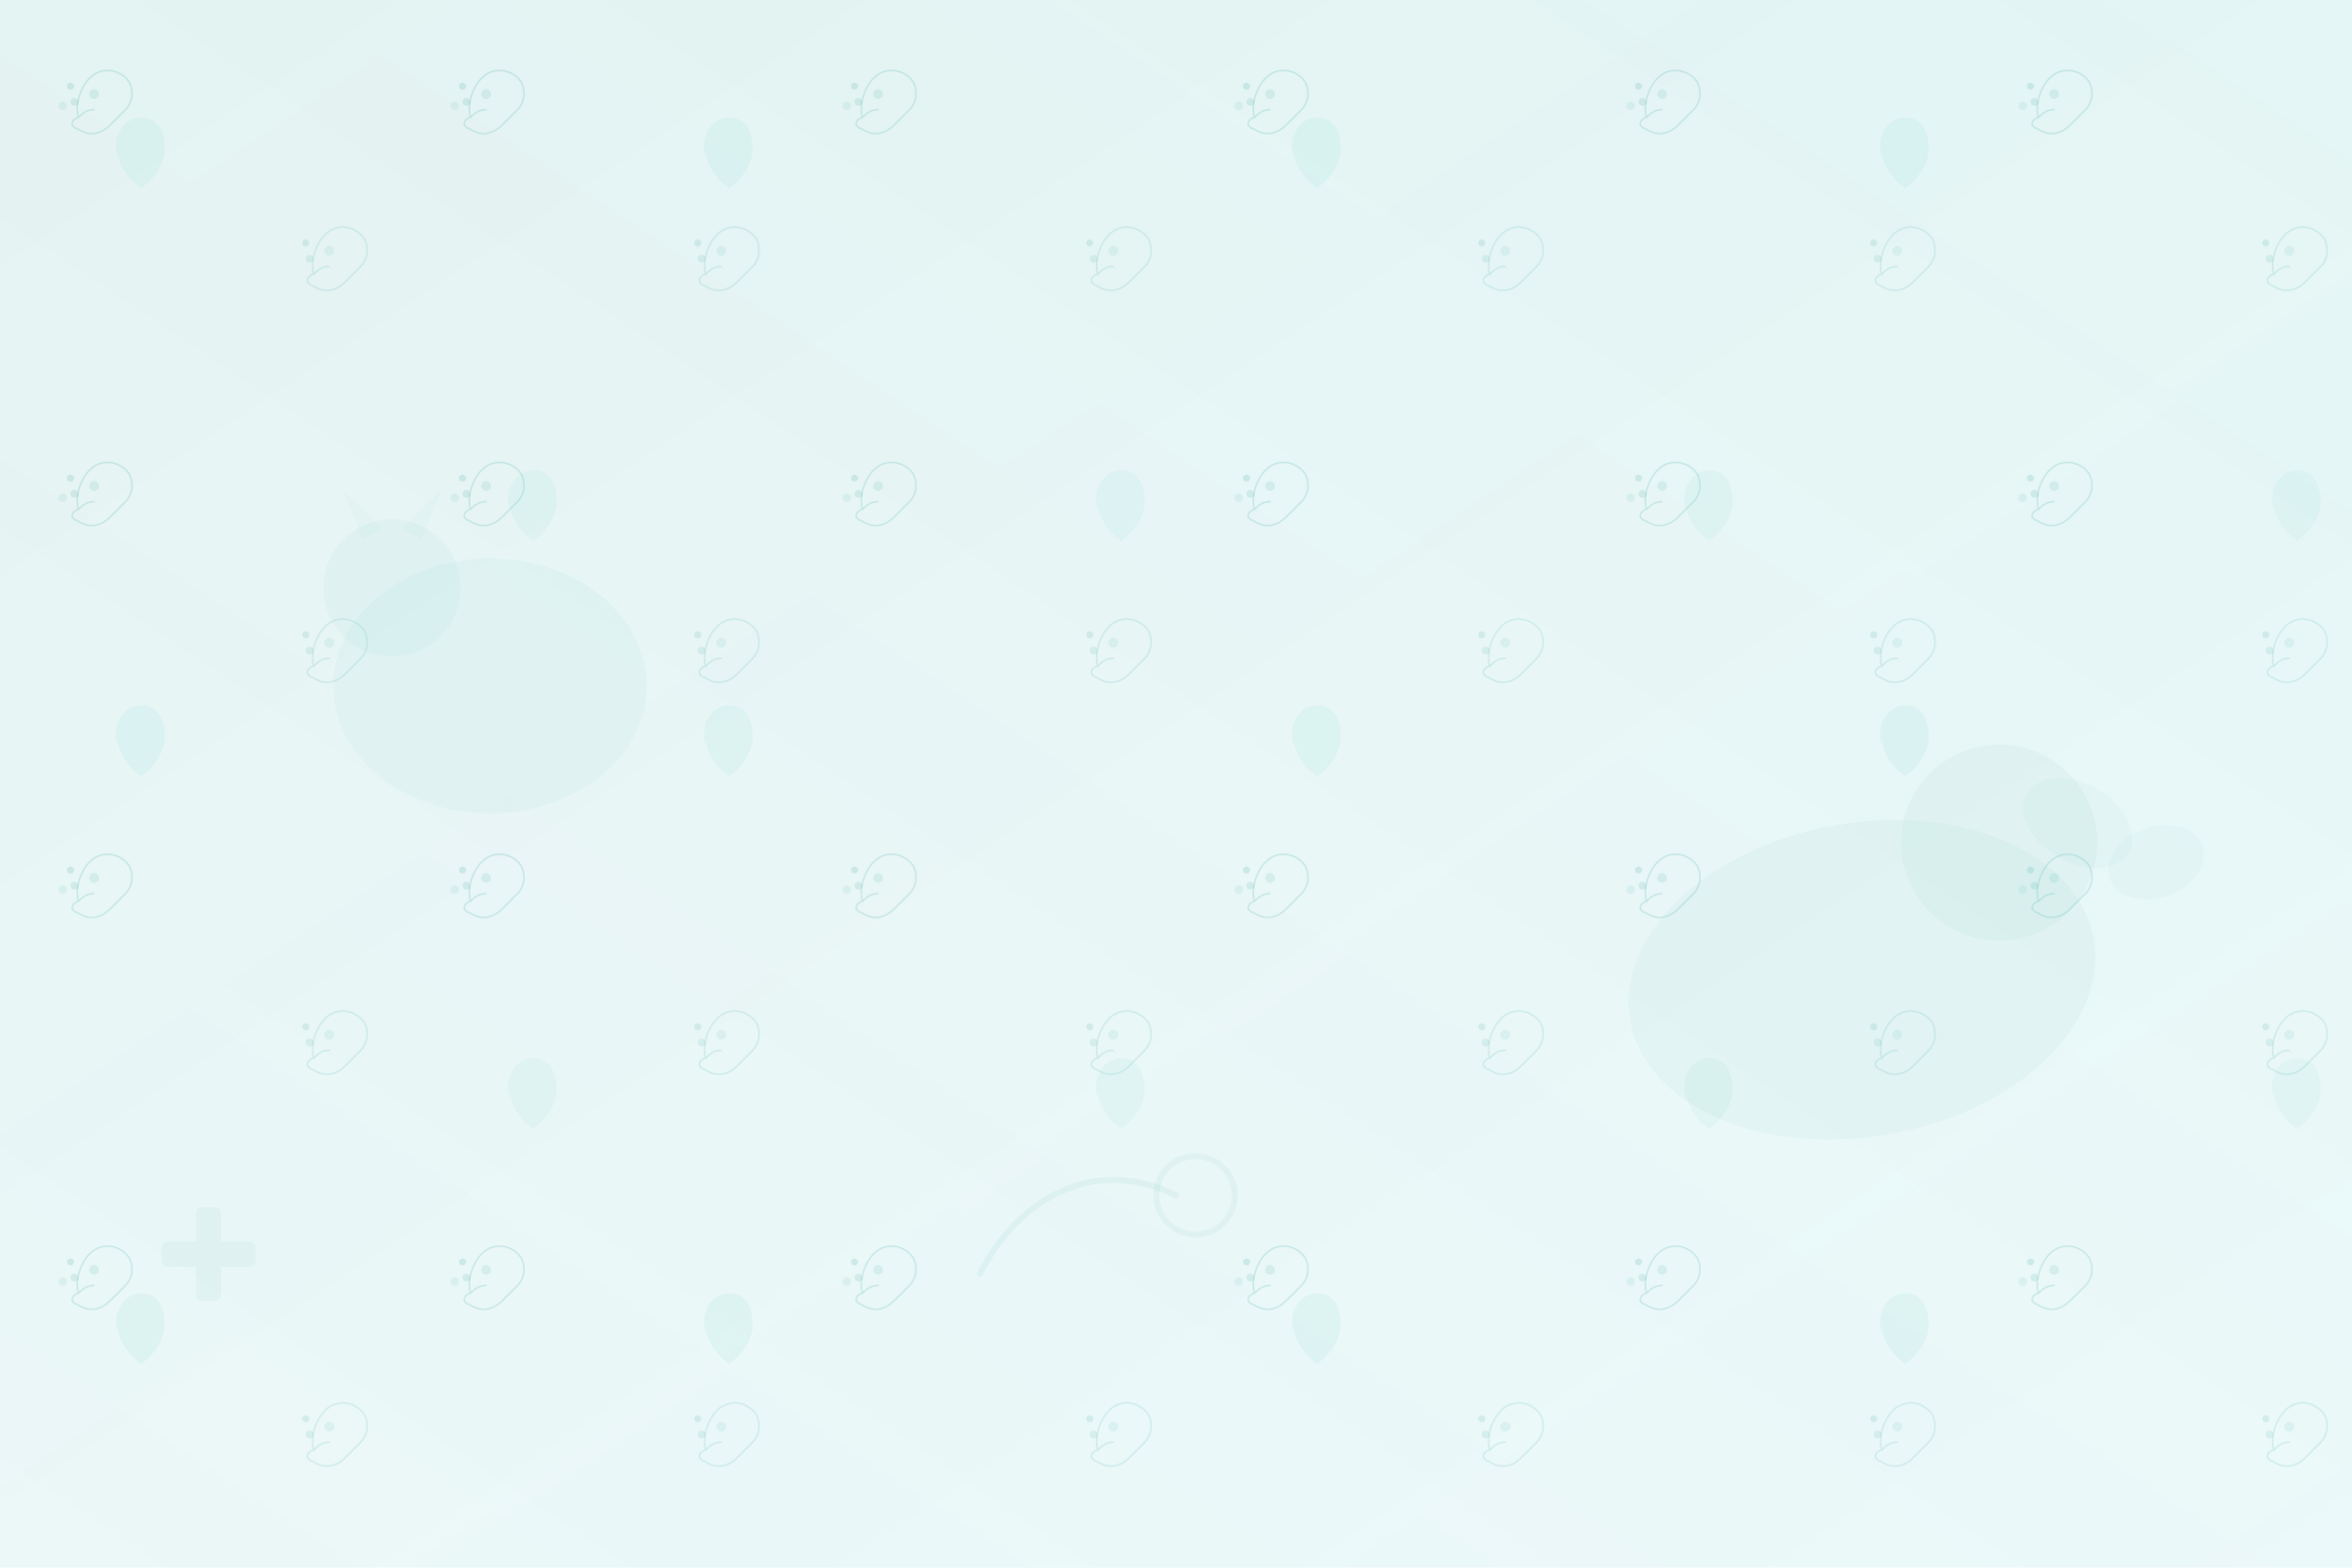
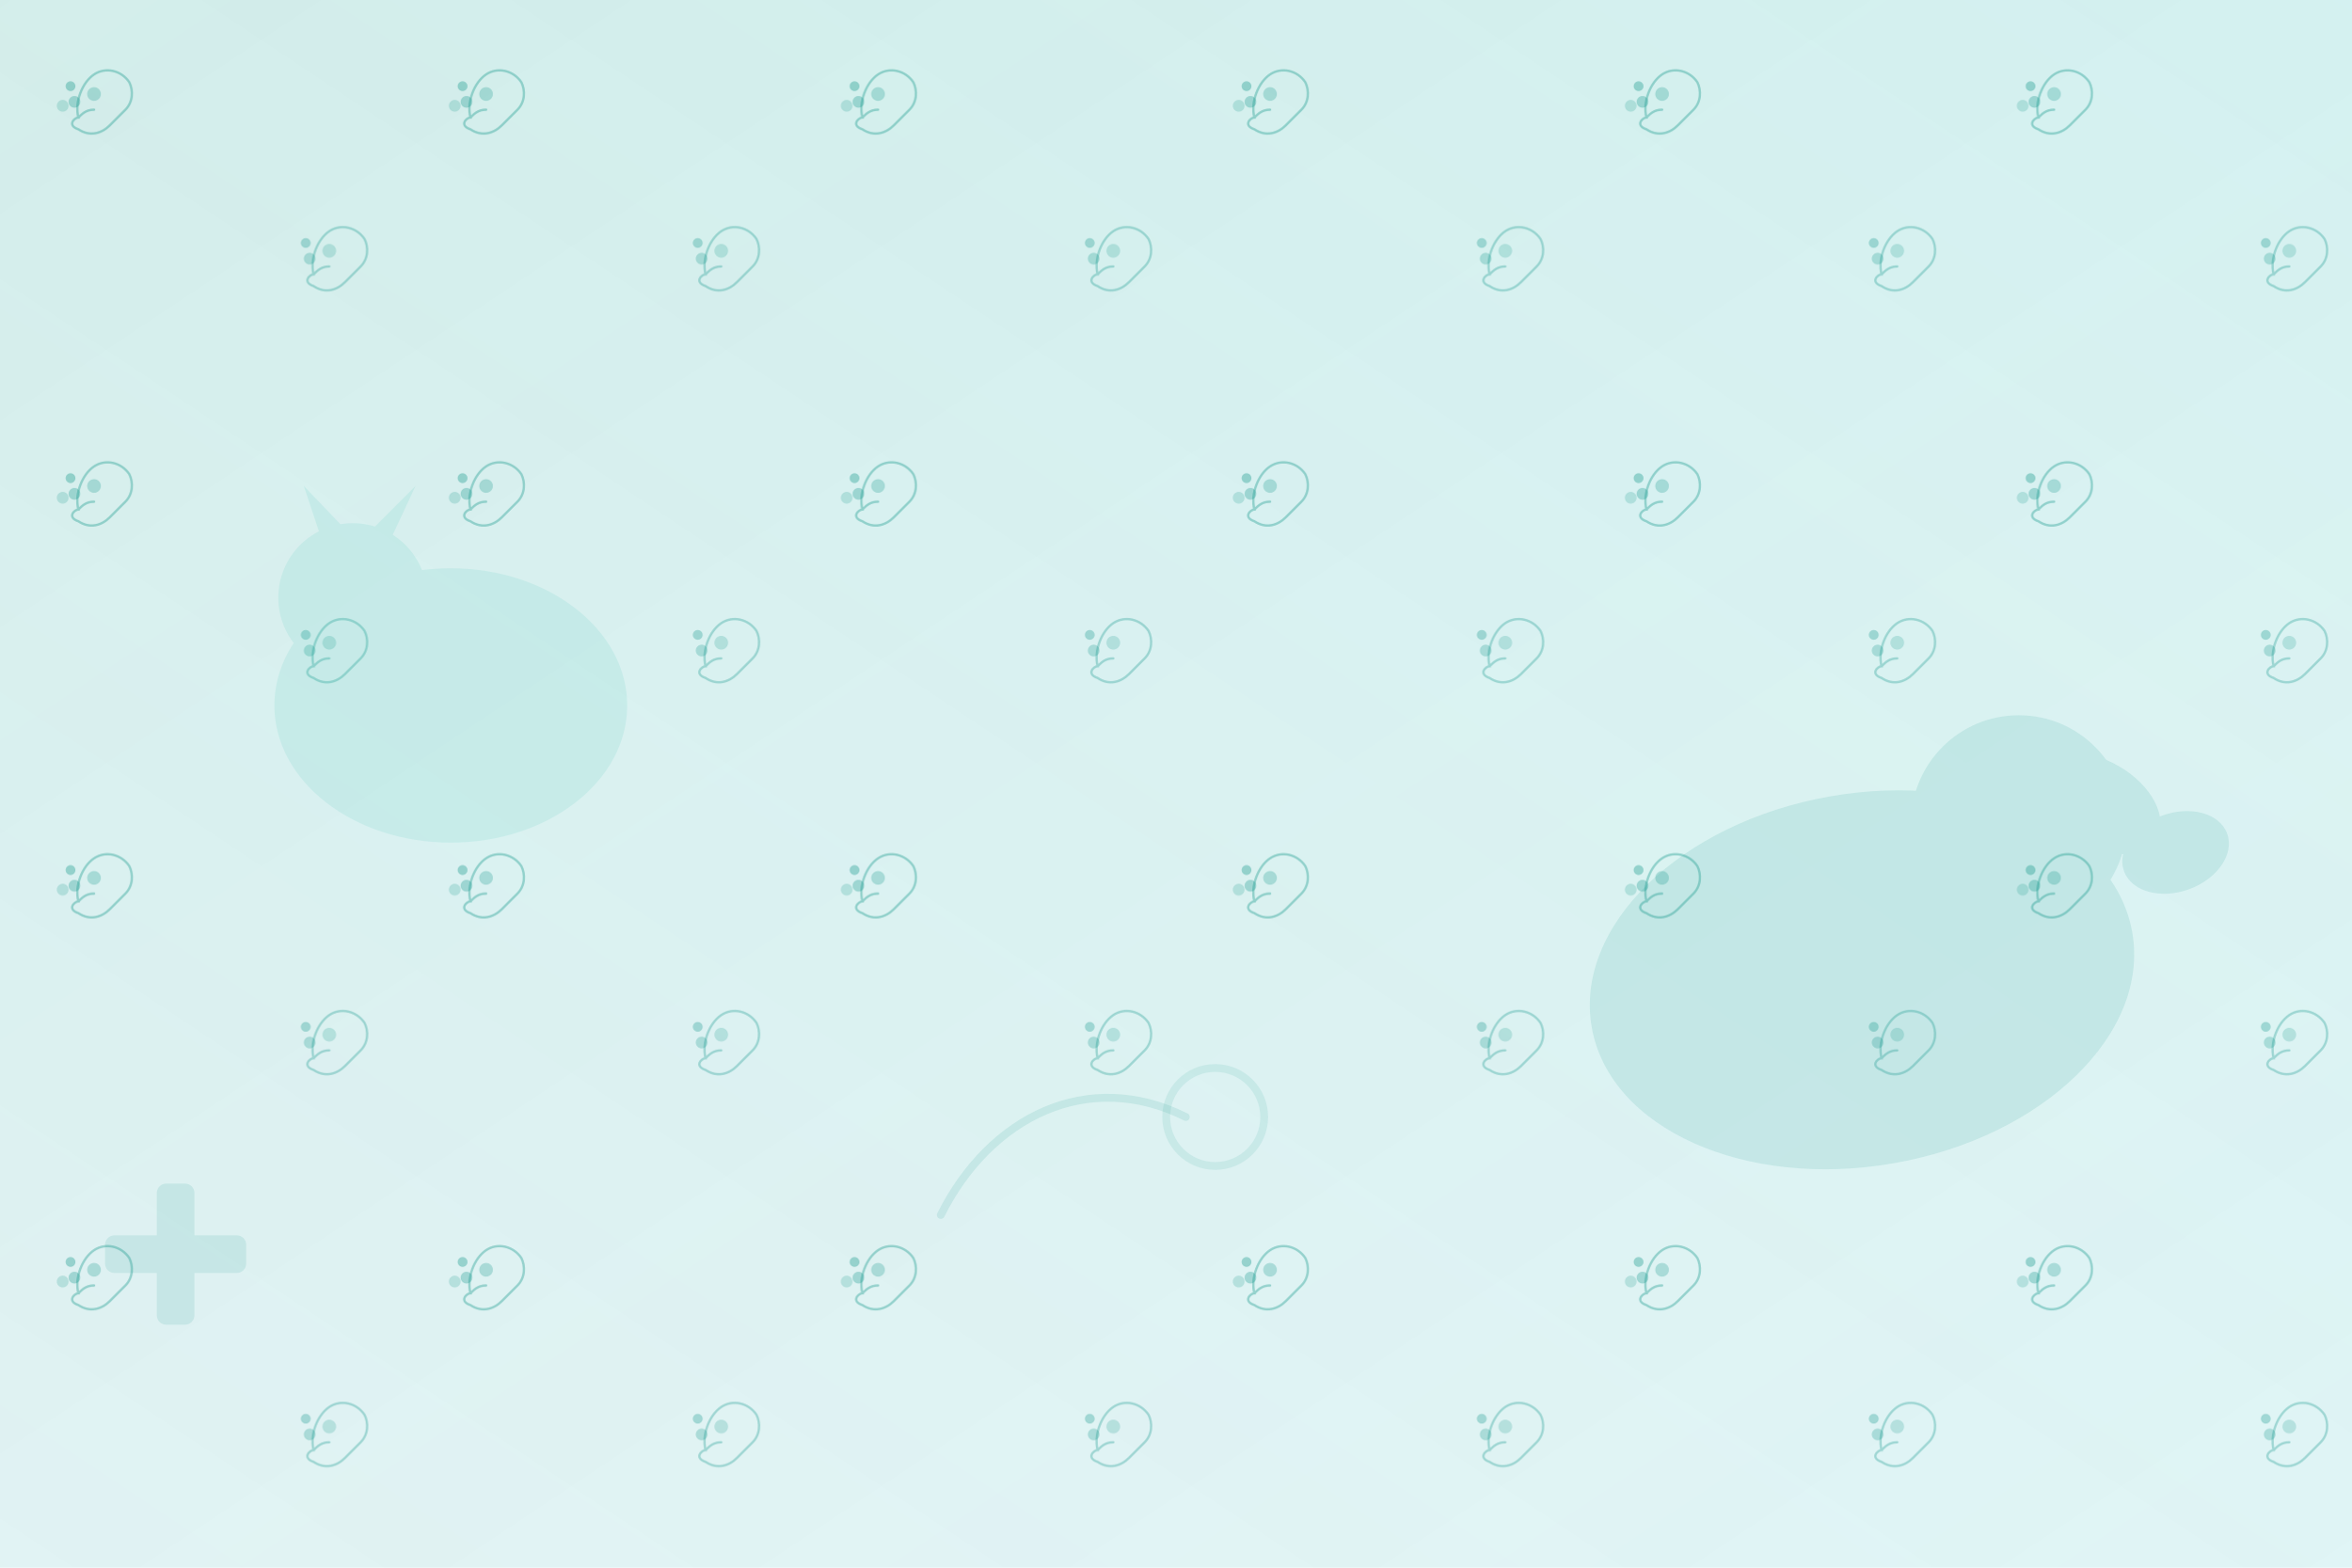
<svg xmlns="http://www.w3.org/2000/svg" viewBox="0 0 1200 800" fill="none">
  <defs>
-     <pattern id="paws" x="0" y="0" width="200" height="200" patternUnits="userSpaceOnUse">
-       <path d="M40 60c-2-8 2-18 8-22s14-2 18 4c2 4 2 10-2 14l-8 8c-4 4-10 6-16 2-6-2-2-6 0-6zm0 0c2-2 4-4 8-4" stroke="#0D9488" stroke-width="0.8" stroke-linecap="round" opacity="0.15" />
-       <circle cx="38" cy="52" r="2" fill="#0D9488" opacity="0.12" />
-       <circle cx="48" cy="48" r="2.5" fill="#0D9488" opacity="0.1" />
-       <circle cx="36" cy="44" r="1.8" fill="#0D9488" opacity="0.14" />
-       <circle cx="32" cy="54" r="2.2" fill="#0D9488" opacity="0.08" />
-       <path d="M160 140c-2-8 2-18 8-22s14-2 18 4c2 4 2 10-2 14l-8 8c-4 4-10 6-16 2-6-2-2-6 0-6zm0 0c2-2 4-4 8-4" stroke="#0D9488" stroke-width="0.8" stroke-linecap="round" opacity="0.12" />
-       <circle cx="158" cy="132" r="2" fill="#0D9488" opacity="0.1" />
-       <circle cx="168" cy="128" r="2.5" fill="#0D9488" opacity="0.08" />
-       <circle cx="156" cy="124" r="1.8" fill="#0D9488" opacity="0.12" />
+     <pattern id="paws2" x="0" y="0" width="200" height="200" patternUnits="userSpaceOnUse">
+       <path d="M40 60c-2-8 2-18 8-22s14-2 18 4c2 4 2 10-2 14l-8 8c-4 4-10 6-16 2-6-2-2-6 0-6zm0 0c2-2 4-4 8-4" stroke="#0D9488" stroke-width="1.2" stroke-linecap="round" opacity="0.35" />
+       <circle cx="38" cy="52" r="3" fill="#0D9488" opacity="0.3" />
+       <circle cx="48" cy="48" r="3.5" fill="#0D9488" opacity="0.25" />
+       <circle cx="36" cy="44" r="2.5" fill="#0D9488" opacity="0.35" />
+       <circle cx="32" cy="54" r="3" fill="#0D9488" opacity="0.2" />
+       <path d="M160 140c-2-8 2-18 8-22s14-2 18 4c2 4 2 10-2 14l-8 8c-4 4-10 6-16 2-6-2-2-6 0-6zm0 0c2-2 4-4 8-4" stroke="#0D9488" stroke-width="1.2" stroke-linecap="round" opacity="0.3" />
+       <circle cx="158" cy="132" r="3" fill="#0D9488" opacity="0.25" />
+       <circle cx="168" cy="128" r="3.5" fill="#0D9488" opacity="0.2" />
+       <circle cx="156" cy="124" r="2.5" fill="#0D9488" opacity="0.3" />
    </pattern>
-     <pattern id="hearts" x="0" y="0" width="300" height="300" patternUnits="userSpaceOnUse">
-       <path d="M60 80c-3-10 3-20 12-20s12 8 12 16c0 8-6 16-12 20-6-4-12-12-12-20z" fill="#14B8A6" opacity="0.06" />
-       <path d="M260 260c-3-10 3-20 12-20s12 8 12 16c0 8-6 16-12 20-6-4-12-12-12-20z" fill="#14B8A6" opacity="0.05" />
-     </pattern>
-     <linearGradient id="vetGrad1" x1="0" y1="0" x2="1" y2="1">
-       <stop offset="0%" stop-color="#0D9488" stop-opacity="0.08" />
-       <stop offset="100%" stop-color="#06B6D4" stop-opacity="0.04" />
+     <linearGradient id="vetGradA" x1="0" y1="0" x2="1" y2="1">
+       <stop offset="0%" stop-color="#0D9488" stop-opacity="0.12" />
+       <stop offset="100%" stop-color="#06B6D4" stop-opacity="0.06" />
    </linearGradient>
-     <linearGradient id="vetGrad2" x1="1" y1="0" x2="0" y2="1">
-       <stop offset="0%" stop-color="#14B8A6" stop-opacity="0.06" />
-       <stop offset="100%" stop-color="#0D9488" stop-opacity="0.02" />
+     <linearGradient id="vetGradB" x1="1" y1="0" x2="0" y2="1">
+       <stop offset="0%" stop-color="#14B8A6" stop-opacity="0.10" />
+       <stop offset="100%" stop-color="#0D9488" stop-opacity="0.04" />
    </linearGradient>
  </defs>
-   <rect width="1200" height="800" fill="url(#vetGrad1)" />
-   <rect width="1200" height="800" fill="url(#vetGrad2)" />
-   <rect width="1200" height="800" fill="url(#paws)" />
-   <rect width="1200" height="800" fill="url(#hearts)" />
-   <ellipse cx="950" cy="500" rx="120" ry="80" fill="#0D9488" opacity="0.04" transform="rotate(-10 950 500)" />
-   <circle cx="1020" cy="430" r="50" fill="#0D9488" opacity="0.04" />
-   <ellipse cx="1060" cy="420" rx="30" ry="20" fill="#0D9488" opacity="0.03" transform="rotate(30 1060 420)" />
-   <ellipse cx="1100" cy="440" rx="25" ry="18" fill="#0D9488" opacity="0.03" transform="rotate(-20 1100 440)" />
-   <ellipse cx="250" cy="350" rx="80" ry="65" fill="#14B8A6" opacity="0.04" />
-   <circle cx="200" cy="300" r="35" fill="#14B8A6" opacity="0.04" />
-   <path d="M185 275 L175 250 L195 270" fill="#14B8A6" opacity="0.03" />
-   <path d="M215 275 L225 250 L205 270" fill="#14B8A6" opacity="0.03" />
-   <g transform="translate(100, 600) scale(0.8)" opacity="0.05">
+   <rect width="1200" height="800" fill="url(#vetGradA)" />
+   <rect width="1200" height="800" fill="url(#vetGradB)" />
+   <rect width="1200" height="800" fill="url(#paws2)" />
+   <g opacity="0.12">
+     <ellipse cx="950" cy="500" rx="140" ry="95" fill="#0D9488" transform="rotate(-10 950 500)" />
+     <circle cx="1030" cy="420" r="55" fill="#0D9488" />
+     <ellipse cx="1070" cy="410" rx="35" ry="22" fill="#0D9488" transform="rotate(30 1070 410)" />
+     <ellipse cx="1110" cy="435" rx="28" ry="20" fill="#0D9488" transform="rotate(-20 1110 435)" />
+   </g>
+   <g opacity="0.10">
+     <ellipse cx="230" cy="360" rx="90" ry="70" fill="#14B8A6" />
+     <circle cx="180" cy="305" r="38" fill="#14B8A6" />
+     <path d="M165 278 L155 248 L178 272" fill="#14B8A6" />
+     <path d="M198 278 L212 248 L188 272" fill="#14B8A6" />
+   </g>
+   <g transform="translate(80, 580) scale(1.2)" opacity="0.12">
    <rect x="0" y="20" width="16" height="60" rx="4" fill="#0D9488" />
    <rect x="0" y="20" width="16" height="60" rx="4" fill="#0D9488" transform="rotate(90 8 50)" />
  </g>
-   <path d="M500 650c20-40 60-60 100-40" stroke="#0D9488" stroke-width="3" stroke-linecap="round" opacity="0.06" />
-   <circle cx="610" cy="610" r="20" stroke="#0D9488" stroke-width="3" opacity="0.05" />
+   <path d="M480 620c25-50 75-75 125-50" stroke="#0D9488" stroke-width="4" stroke-linecap="round" opacity="0.12" />
+   <circle cx="620" cy="570" r="25" stroke="#0D9488" stroke-width="4" opacity="0.10" />
</svg>
